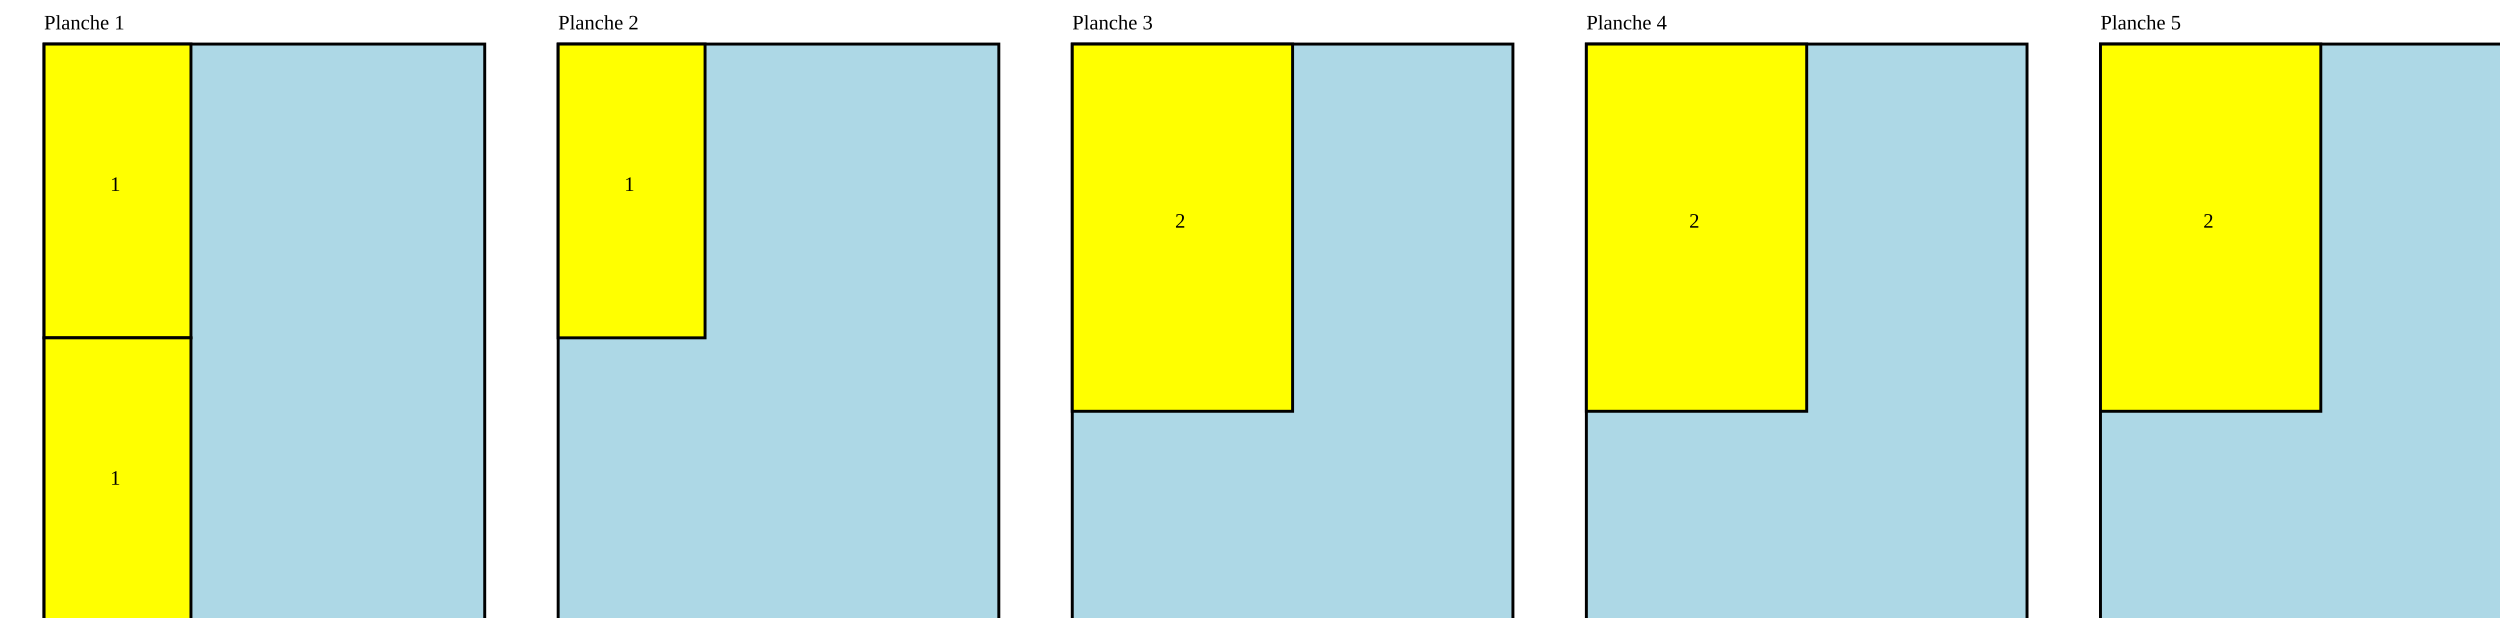
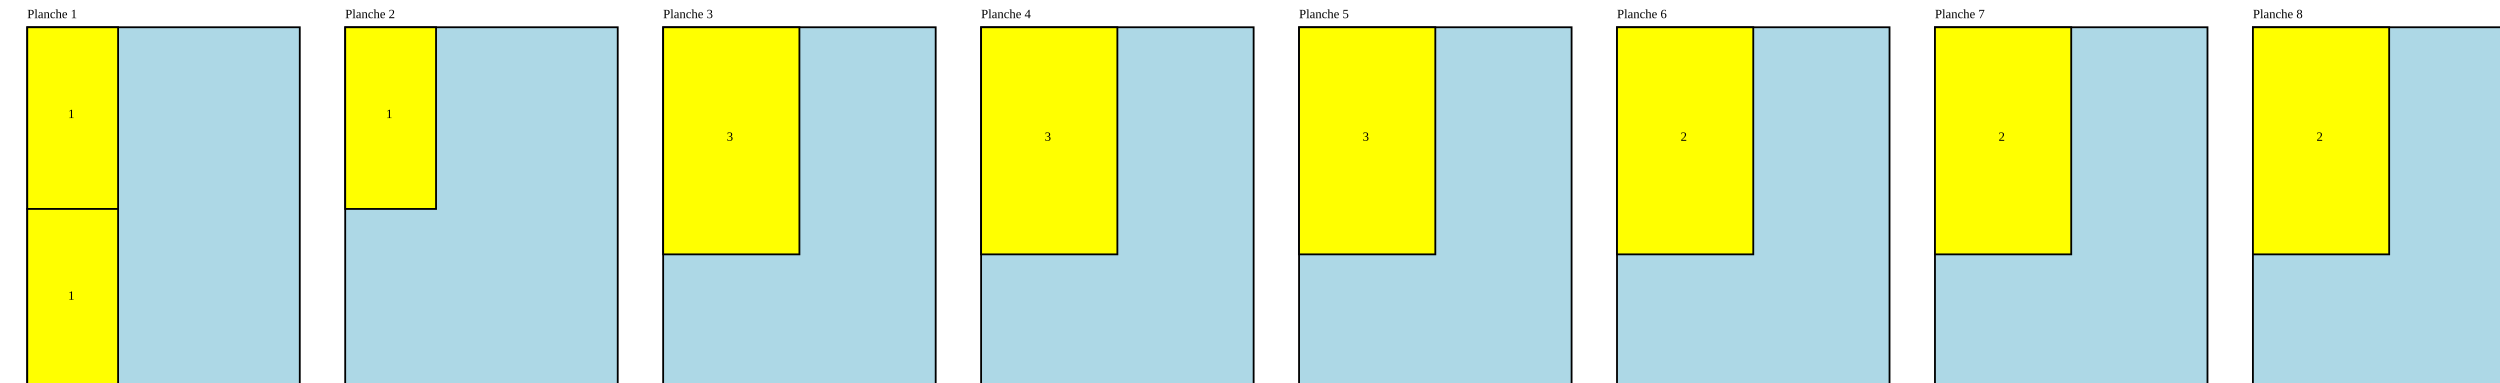
<svg xmlns="http://www.w3.org/2000/svg" version="1.1">
  <text x="30" y="20" style="font-size:14px;color:black;">Planche 1</text>
  <rect width="300" height="400" x="30" y="30" style="fill:lightblue; stroke:black; stroke-width:2px;" />
  <rect width="100" height="200" x="30" y="30" style="fill:yellow; stroke:black; stroke-width:2px;" />
  <text x="75" y="130" style="font-size:14px;color:black;">1</text>
  <rect width="100" height="200" x="30" y="230" style="fill:yellow; stroke:black; stroke-width:2px;" />
  <text x="75" y="330" style="font-size:14px;color:black;">1</text>
  <text x="380" y="20" style="font-size:14px;color:black;">Planche 2</text>
  <rect width="300" height="400" x="380" y="30" style="fill:lightblue; stroke:black; stroke-width:2px;" />
  <rect width="100" height="200" x="380" y="30" style="fill:yellow; stroke:black; stroke-width:2px;" />
  <text x="425" y="130" style="font-size:14px;color:black;">1</text>
  <text x="730" y="20" style="font-size:14px;color:black;">Planche 3</text>
  <rect width="300" height="400" x="730" y="30" style="fill:lightblue; stroke:black; stroke-width:2px;" />
  <rect width="150" height="250" x="730" y="30" style="fill:yellow; stroke:black; stroke-width:2px;" />
-   <text x="800" y="155" style="font-size:14px;color:black;">2</text>
+   <text x="800" y="155" style="font-size:14px;color:black;">3</text>
  <text x="1080" y="20" style="font-size:14px;color:black;">Planche 4</text>
  <rect width="300" height="400" x="1080" y="30" style="fill:lightblue; stroke:black; stroke-width:2px;" />
  <rect width="150" height="250" x="1080" y="30" style="fill:yellow; stroke:black; stroke-width:2px;" />
-   <text x="1150" y="155" style="font-size:14px;color:black;">2</text>
+   <text x="1150" y="155" style="font-size:14px;color:black;">3</text>
  <text x="1430" y="20" style="font-size:14px;color:black;">Planche 5</text>
  <rect width="300" height="400" x="1430" y="30" style="fill:lightblue; stroke:black; stroke-width:2px;" />
  <rect width="150" height="250" x="1430" y="30" style="fill:yellow; stroke:black; stroke-width:2px;" />
-   <text x="1500" y="155" style="font-size:14px;color:black;">2</text>
+   <text x="1500" y="155" style="font-size:14px;color:black;">3</text>
+   <text x="1780" y="20" style="font-size:14px;color:black;">Planche 6</text>
+   <rect width="300" height="400" x="1780" y="30" style="fill:lightblue; stroke:black; stroke-width:2px;" />
+   <rect width="150" height="250" x="1780" y="30" style="fill:yellow; stroke:black; stroke-width:2px;" />
+   <text x="1850" y="155" style="font-size:14px;color:black;">2</text>
+   <text x="2130" y="20" style="font-size:14px;color:black;">Planche 7</text>
+   <rect width="300" height="400" x="2130" y="30" style="fill:lightblue; stroke:black; stroke-width:2px;" />
+   <rect width="150" height="250" x="2130" y="30" style="fill:yellow; stroke:black; stroke-width:2px;" />
+   <text x="2200" y="155" style="font-size:14px;color:black;">2</text>
+   <text x="2480" y="20" style="font-size:14px;color:black;">Planche 8</text>
+   <rect width="300" height="400" x="2480" y="30" style="fill:lightblue; stroke:black; stroke-width:2px;" />
+   <rect width="150" height="250" x="2480" y="30" style="fill:yellow; stroke:black; stroke-width:2px;" />
+   <text x="2550" y="155" style="font-size:14px;color:black;">2</text>
</svg>
